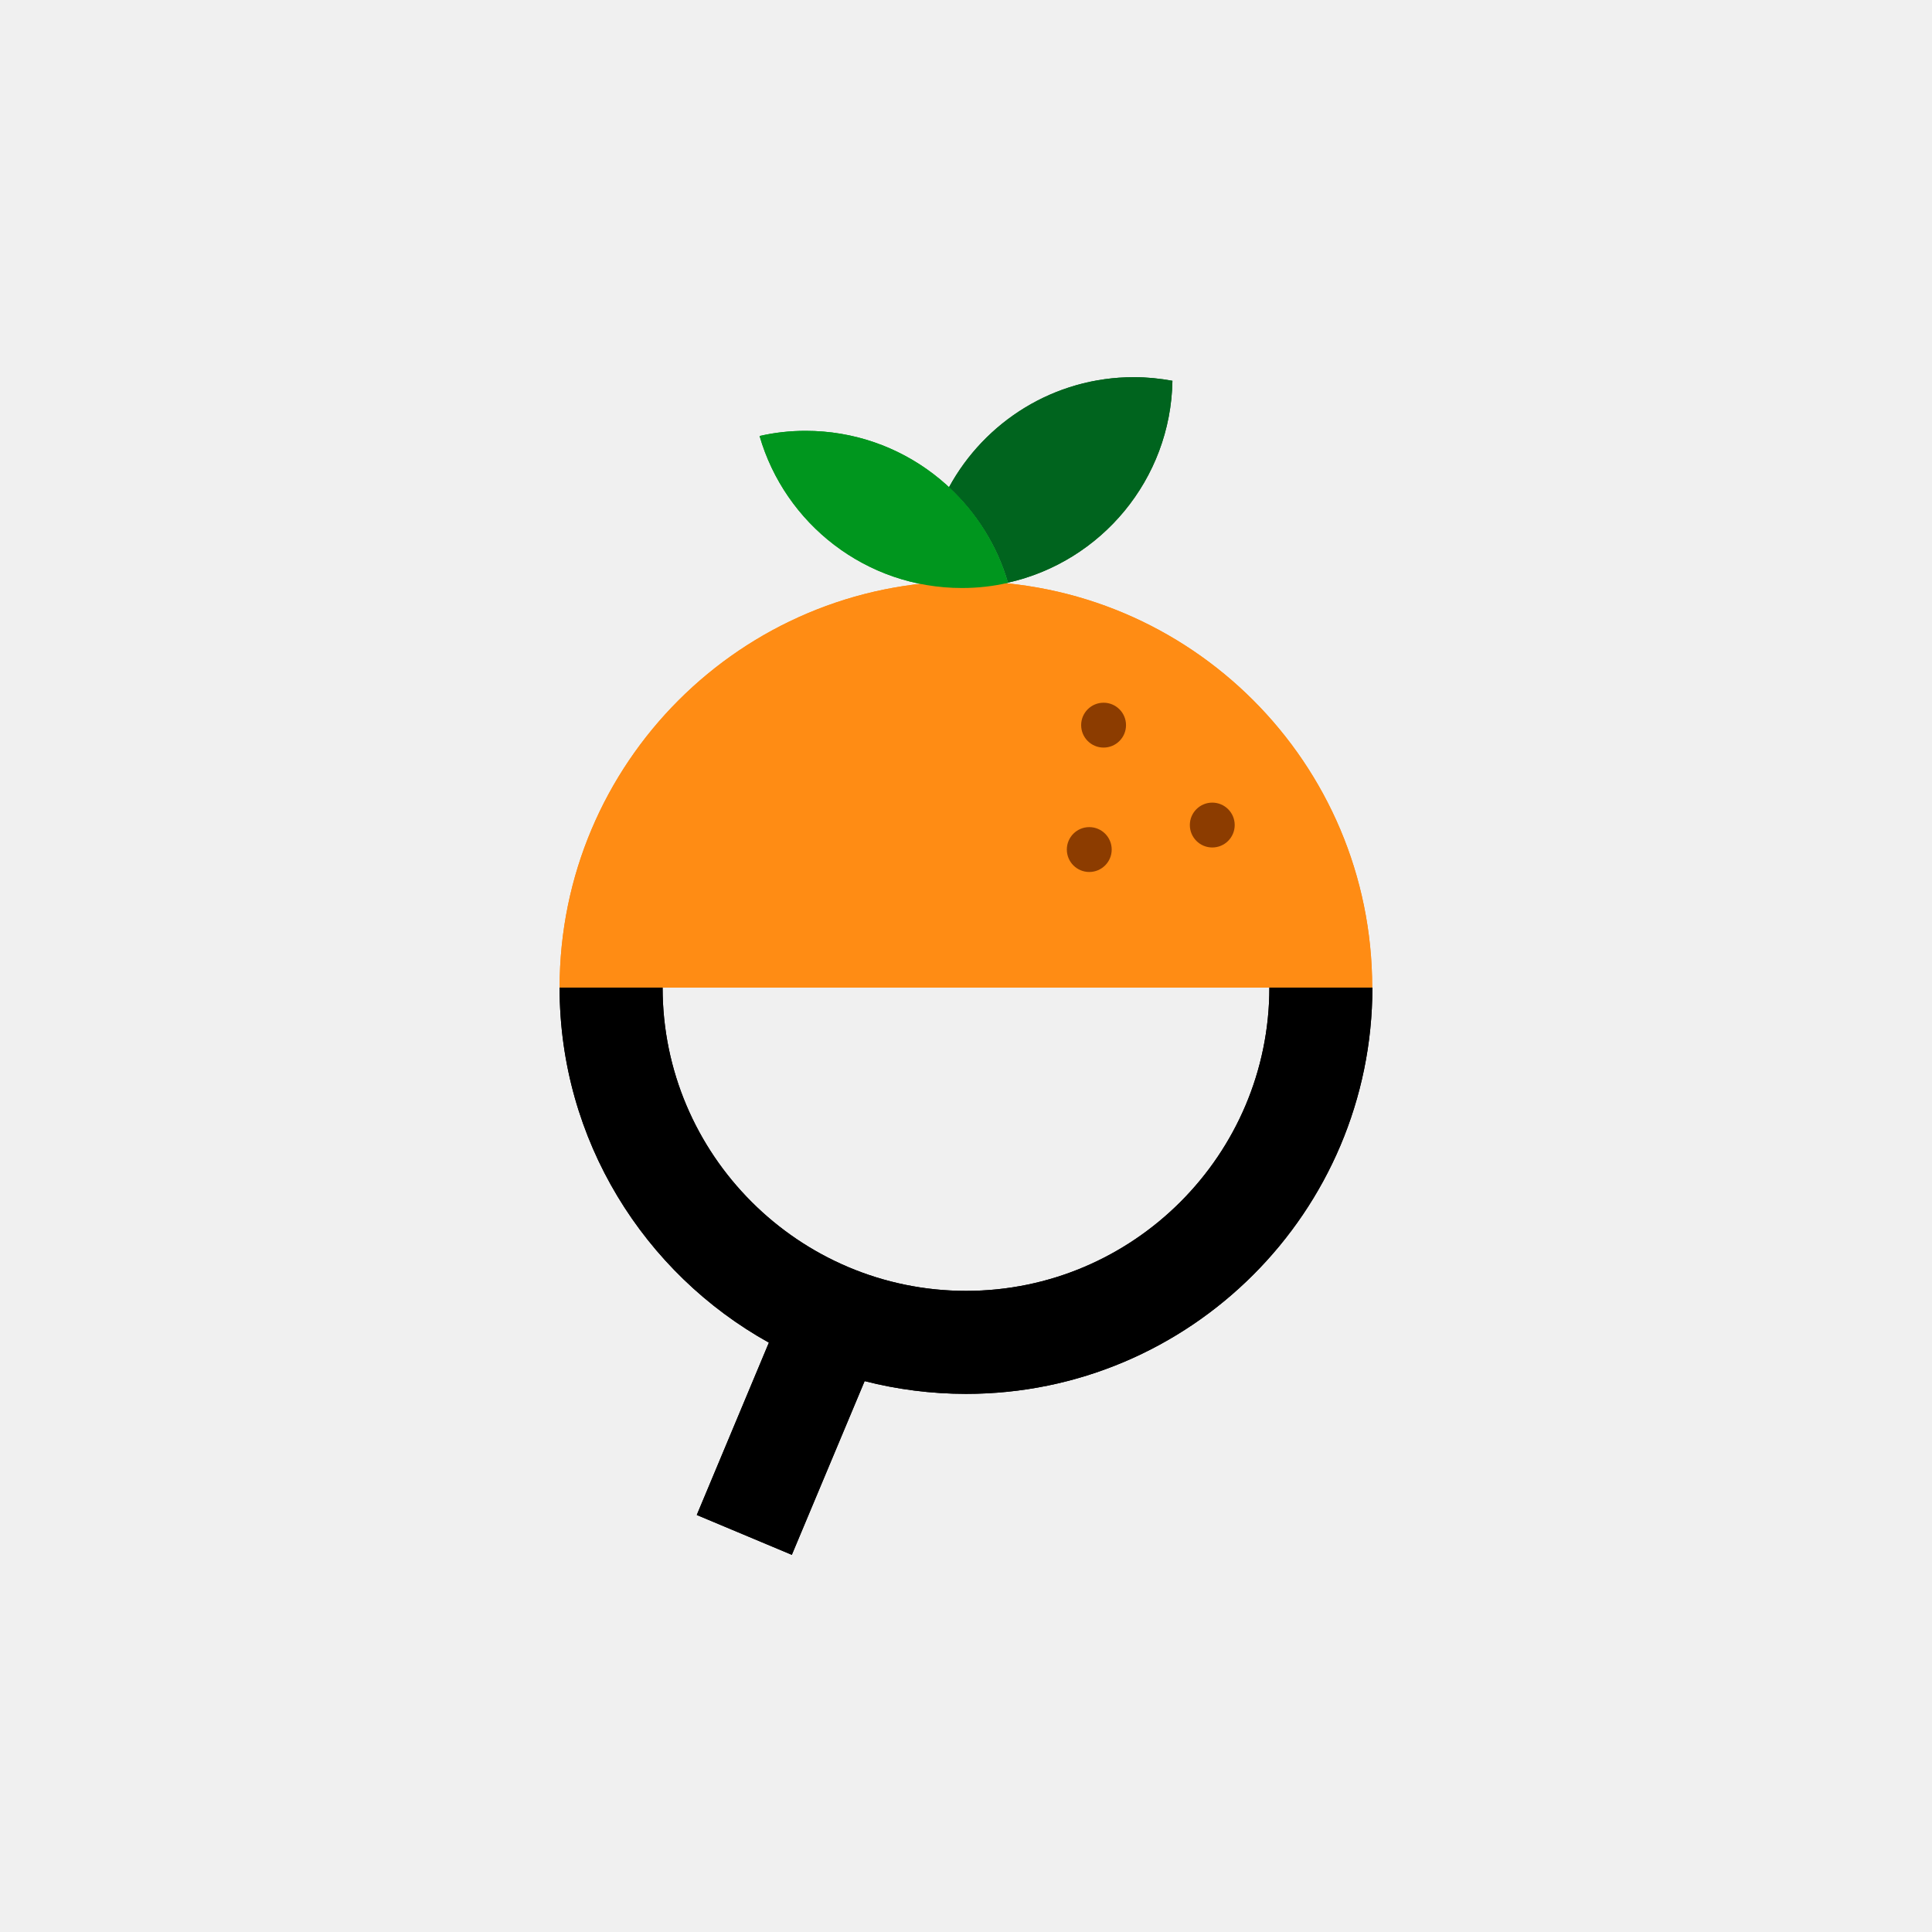
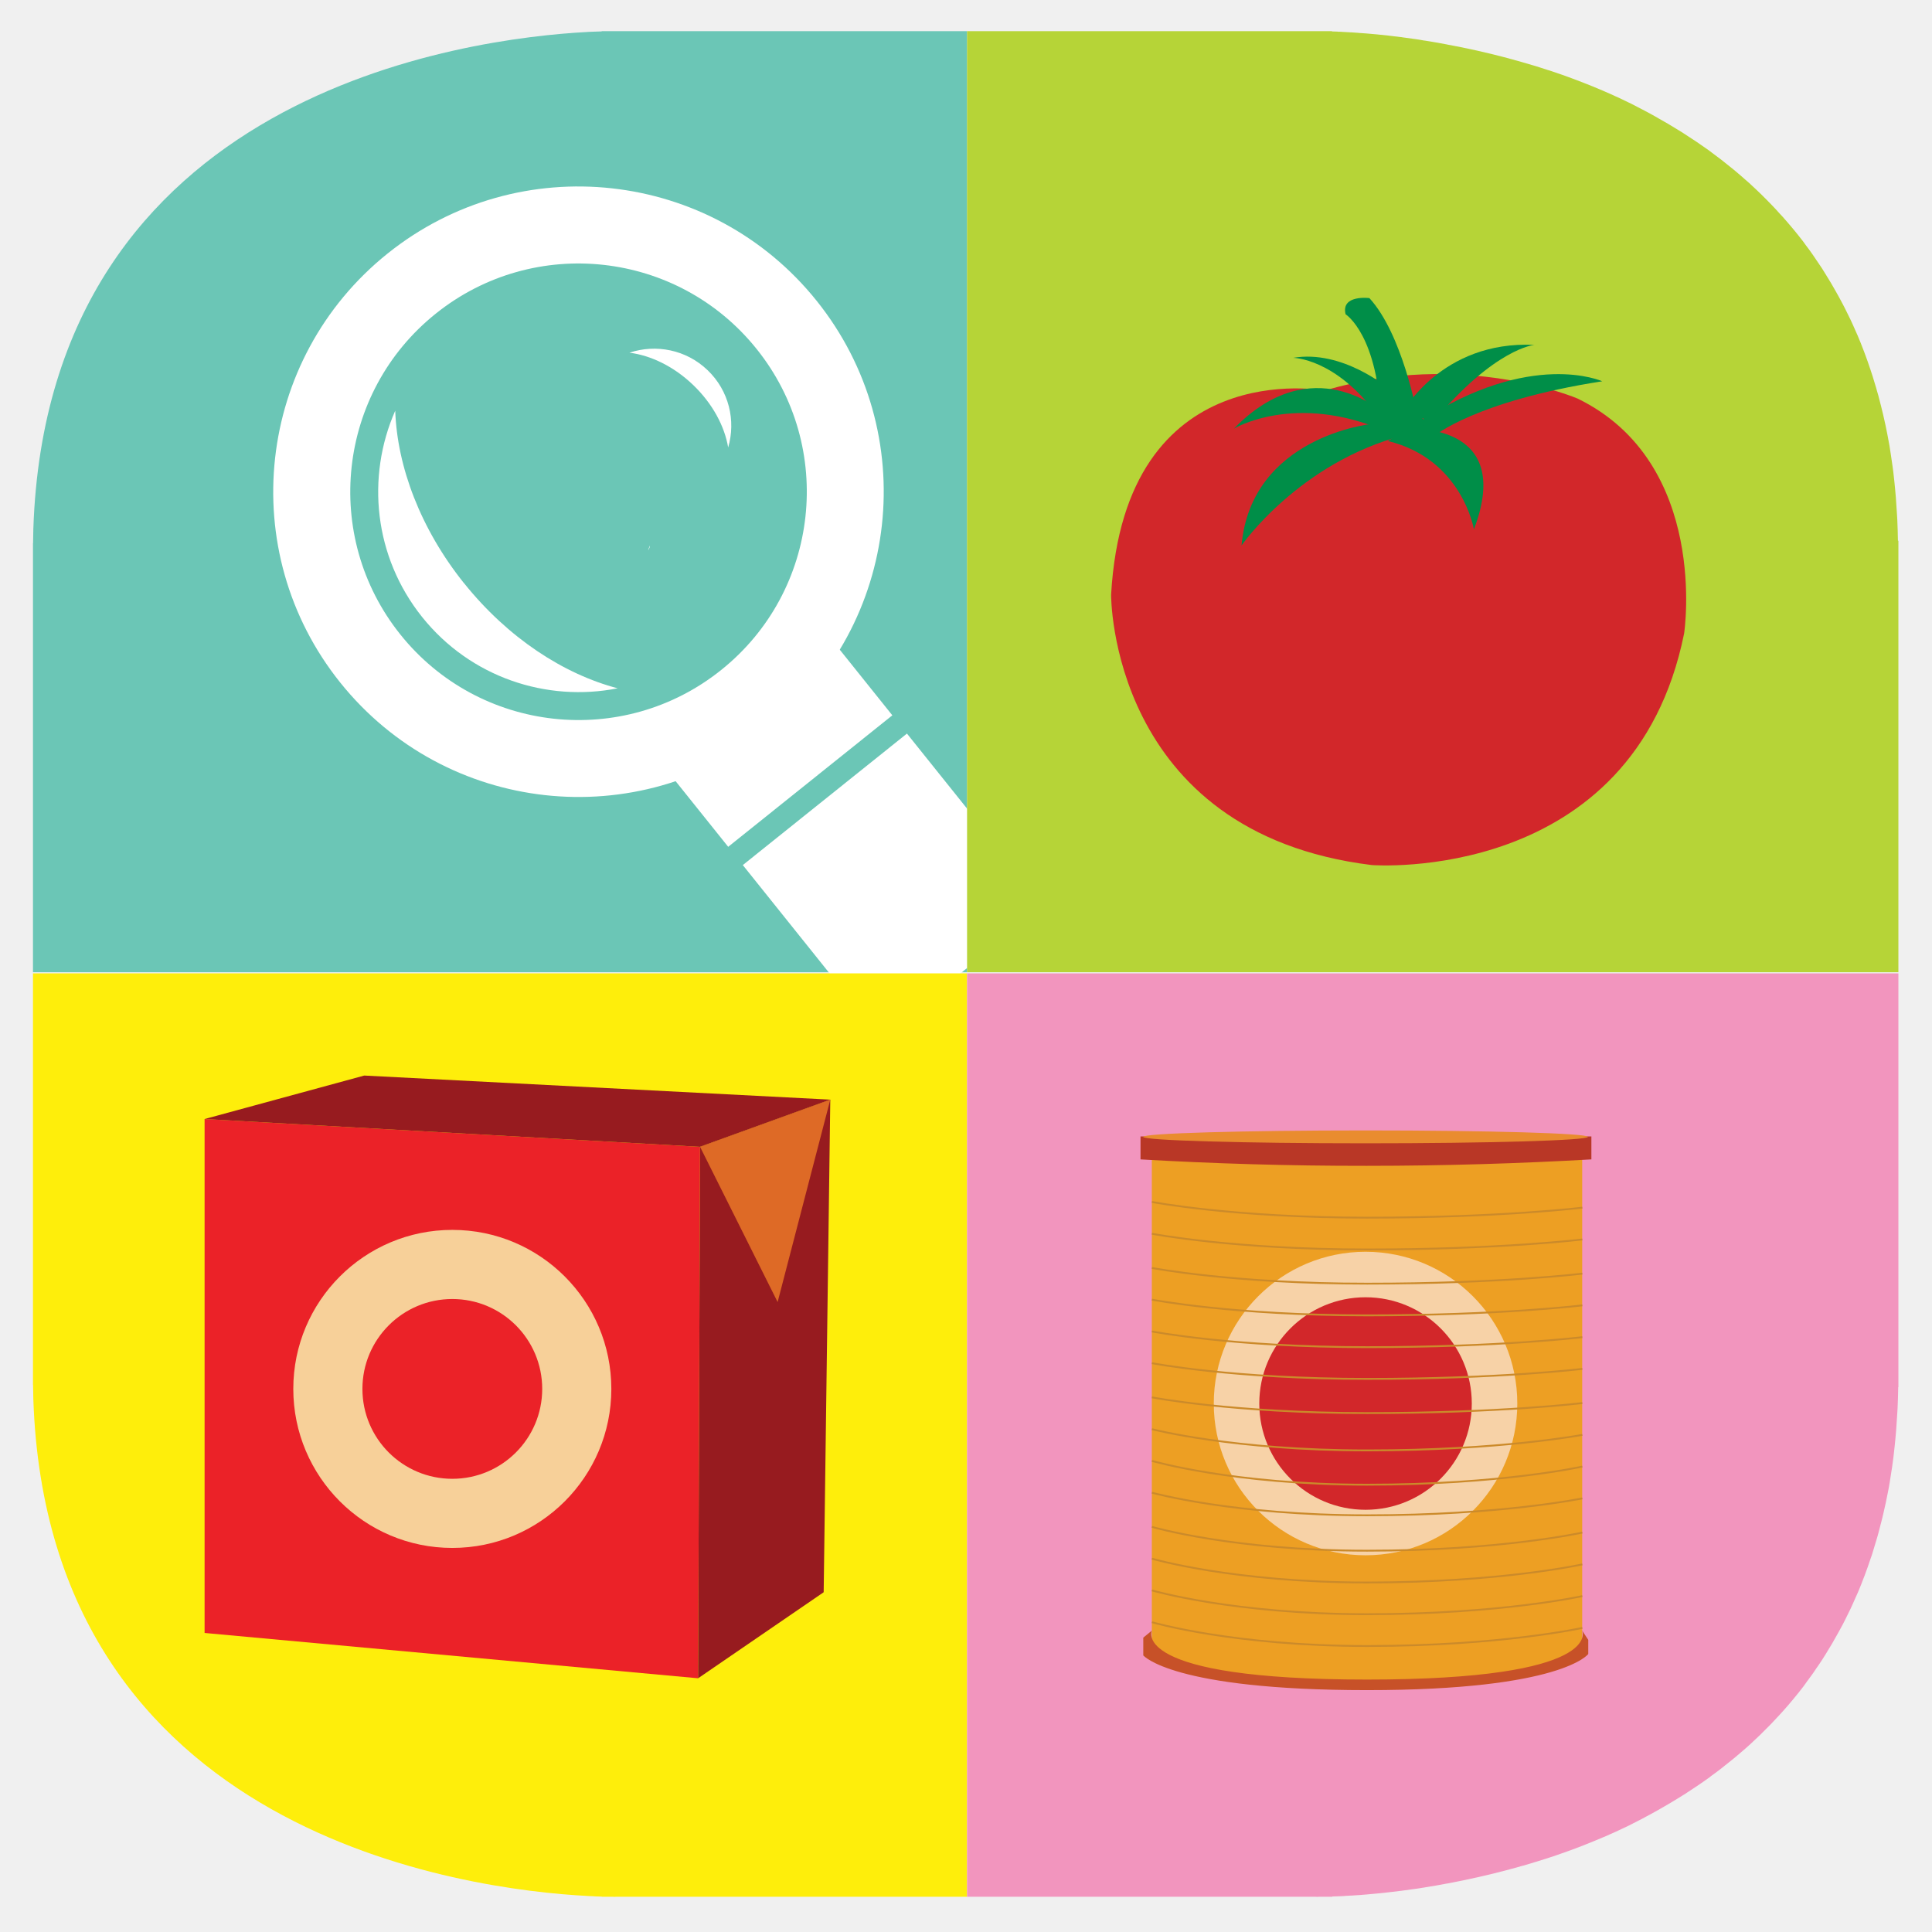
- <svg xmlns="http://www.w3.org/2000/svg" width="1152" height="1152" viewBox="0 0 166.395 166.395" fill="none" version="1.1" id="svg20">
-   <defs id="defs24" />
-   <rect width="128" height="128" id="rect2" x="0" y="0" />
-   <path d="m 48.197,85.055 c 0,-19.331 15.661,-34.993 34.993,-34.993 19.331,0 34.992,15.661 34.992,34.993 z" fill="#ff8c14" id="path4" />
-   <path d="m 109.312,85.055 c 0,14.428 -11.694,26.122 -26.122,26.122 -14.428,0 -26.122,-11.694 -26.122,-26.122 z" id="path6" />
-   <path d="m 95.047,64.386 c 1.067,0 1.932,-0.865 1.932,-1.932 0,-1.067 -0.865,-1.932 -1.932,-1.932 -1.067,0 -1.932,0.865 -1.932,1.932 0,1.067 0.865,1.932 1.932,1.932 z" fill="#8c3c00" id="path8" />
-   <path d="m 104.408,72.99 c 1.067,0 1.932,-0.865 1.932,-1.932 0,-1.067 -0.865,-1.932 -1.932,-1.932 -1.067,0 -1.932,0.865 -1.932,1.932 0,1.067 0.865,1.932 1.932,1.932 z" fill="#8c3c00" id="path10" />
-   <path d="m 93.814,75.1 c 1.067,0 1.932,-0.865 1.932,-1.932 0,-1.067 -0.865,-1.932 -1.932,-1.932 -1.067,0 -1.932,0.865 -1.932,1.932 0,1.067 0.865,1.932 1.932,1.932 z" fill="#8c3c00" id="path12" />
-   <path d="m 66.221,115.635 -6.211,14.844 8.187,3.432 6.27,-14.962 c 2.793,0.713 5.721,1.099 8.737,1.099 19.302,0 34.993,-15.691 34.993,-34.992 h -8.871 c 0,14.398 -11.724,26.122 -26.122,26.122 -14.398,0 -26.137,-11.724 -26.137,-26.122 h -8.871 c 0,13.135 7.281,24.606 18.024,30.579 z" fill="#000000" id="path14" />
-   <path d="m 97.663,32.484 c -6.88,0 -12.853,3.834 -15.929,9.48 2.363,2.199 4.16,5.022 5.082,8.217 8.009,-1.798 14.012,-8.871 14.161,-17.385 -1.07,-0.193 -2.169,-0.312 -3.299,-0.312 z" fill="#00641e" id="path16" />
-   <path d="m 69.386,37.106 c -1.367,0 -2.689,0.149 -3.967,0.446 2.184,7.563 9.168,13.091 17.429,13.091 1.367,0 2.689,-0.149 3.967,-0.446 -2.184,-7.563 -9.168,-13.091 -17.429,-13.091 z" fill="#00961e" id="path18" />
-   <path d="m 48.197,85.055 c 0,-19.331 15.661,-34.993 34.993,-34.993 19.331,0 34.992,15.661 34.992,34.993 z" fill="#ff8c14" id="path45" />
-   <path d="m 109.312,85.055 c 0,14.428 -11.694,26.122 -26.122,26.122 -14.428,0 -26.122,-11.694 -26.122,-26.122 z" id="path47" />
-   <path d="m 95.047,64.386 c 1.067,0 1.932,-0.865 1.932,-1.932 0,-1.067 -0.865,-1.932 -1.932,-1.932 -1.067,0 -1.932,0.865 -1.932,1.932 0,1.067 0.865,1.932 1.932,1.932 z" fill="#8c3c00" id="path49" />
-   <path d="m 104.408,72.99 c 1.067,0 1.932,-0.865 1.932,-1.932 0,-1.067 -0.865,-1.932 -1.932,-1.932 -1.067,0 -1.932,0.865 -1.932,1.932 0,1.067 0.865,1.932 1.932,1.932 z" fill="#8c3c00" id="path51" />
-   <path d="m 93.814,75.1 c 1.067,0 1.932,-0.865 1.932,-1.932 0,-1.067 -0.865,-1.932 -1.932,-1.932 -1.067,0 -1.932,0.865 -1.932,1.932 0,1.067 0.865,1.932 1.932,1.932 z" fill="#8c3c00" id="path53" />
-   <path d="m 66.221,115.635 -6.211,14.844 8.187,3.432 6.27,-14.962 c 2.793,0.713 5.721,1.099 8.737,1.099 19.302,0 34.993,-15.691 34.993,-34.992 h -8.871 c 0,14.398 -11.724,26.122 -26.122,26.122 -14.398,0 -26.137,-11.724 -26.137,-26.122 h -8.871 c 0,13.135 7.281,24.606 18.024,30.579 z" fill="#000000" id="path55" />
-   <path d="m 97.663,32.484 c -6.88,0 -12.853,3.834 -15.929,9.48 2.363,2.199 4.16,5.022 5.082,8.217 8.009,-1.798 14.012,-8.871 14.161,-17.385 -1.07,-0.193 -2.169,-0.312 -3.299,-0.312 z" fill="#00641e" id="path57" />
-   <path d="m 69.386,37.106 c -1.367,0 -2.689,0.149 -3.967,0.446 2.184,7.563 9.168,13.091 17.429,13.091 1.367,0 2.689,-0.149 3.967,-0.446 -2.184,-7.563 -9.168,-13.091 -17.429,-13.091 z" fill="#00961e" id="path59" />
+ <svg xmlns="http://www.w3.org/2000/svg" xml:space="preserve" width="245.295mm" height="245.295mm" version="1.1" style="shape-rendering:geometricPrecision; text-rendering:geometricPrecision; image-rendering:optimizeQuality; fill-rule:evenodd; clip-rule:evenodd" viewBox="0 0 24529.5 24529.5">
+   <defs>
+     <style type="text/css">
+    
+     .str0 {stroke:#CB8A2A;stroke-width:23.28;stroke-miterlimit:22.926}
+     .fil17 {fill:none}
+     .fil5 {fill:none;fill-rule:nonzero}
+     .fil10 {fill:#008E48;fill-rule:nonzero}
+     .fil0 {fill:#6BC6B6;fill-rule:nonzero}
+     .fil7 {fill:#971B1F;fill-rule:nonzero}
+     .fil3 {fill:#B6D437;fill-rule:nonzero}
+     .fil12 {fill:#B93726;fill-rule:nonzero}
+     .fil14 {fill:#C75128;fill-rule:nonzero}
+     .fil9 {fill:#D2272A;fill-rule:nonzero}
+     .fil8 {fill:#DE6A26;fill-rule:nonzero}
+     .fil13 {fill:#E98C2F;fill-rule:nonzero}
+     .fil6 {fill:#EB2228;fill-rule:nonzero}
+     .fil11 {fill:#ED9F23;fill-rule:nonzero}
+     .fil4 {fill:#F295BE;fill-rule:nonzero}
+     .fil16 {fill:#F7D099;fill-rule:nonzero}
+     .fil15 {fill:#F7D2A7;fill-rule:nonzero}
+     .fil2 {fill:#FEEE0B;fill-rule:nonzero}
+     .fil1 {fill:white;fill-rule:nonzero}
+    
+   </style>
+     <clipPath id="id0">
+       <path d="M24102.88 6865.8l0 10594.52 0 0 0 151.74 -2.34 -0.05c-1.14,91.04 -4.67,180.89 -8.16,268.41 -1.14,19.85 -2.33,38.5 -3.48,58.35 -4.68,77.02 -9.35,152.89 -15.17,227.56 -2.34,36.17 -5.83,70.05 -9.35,105.03 -5.83,56.01 -10.5,113.18 -17.52,168.05 -3.48,38.51 -9.35,75.87 -14.02,113.19 -7.02,50.19 -12.84,102.68 -22.19,151.73 -5.82,38.51 -11.69,75.87 -17.51,113.18 -8.16,49.01 -16.32,98.06 -26.86,144.73 -7.02,37.36 -14.03,73.53 -22.19,110.89 -10.5,46.66 -21,93.38 -31.49,140.04 -8.16,35.03 -16.32,71.2 -25.68,105.03 -11.68,46.66 -24.52,93.38 -36.16,140.04 -9.36,32.69 -17.52,65.37 -28.01,98.06 -14.03,49 -29.16,98.05 -44.33,145.87 -8.16,28.01 -16.32,54.87 -26.87,81.69 -23.33,71.19 -47.85,140.04 -73.53,208.9 -3.48,9.35 -7.01,20.99 -11.69,30.34 -24.52,66.52 -50.19,129.55 -77.01,193.73 -10.5,24.53 -22.19,47.86 -32.68,72.34 -19.85,44.33 -38.51,88.7 -59.51,133.03 -12.83,28.01 -26.86,53.68 -39.7,80.55 -19.84,39.69 -38.5,79.35 -59.5,119.05 -14.03,26.86 -29.16,52.53 -43.18,79.35 -21,37.36 -40.85,74.68 -63.03,112.04 -14.03,26.86 -29.16,51.34 -44.33,77.01 -22.19,37.36 -44.33,73.53 -66.52,109.7 -15.17,24.53 -30.35,47.86 -45.52,72.34 -24.53,36.17 -47.86,73.53 -73.53,108.55 -14.03,22.19 -29.16,44.33 -44.33,65.37 -28.01,39.7 -56.02,78.21 -85.17,116.71 -11.69,16.32 -24.53,33.84 -36.17,50.2 -84.03,109.7 -171.54,214.72 -261.44,315.12 -11.69,12.83 -24.52,26.86 -36.17,39.69 -32.68,36.17 -66.51,72.34 -101.54,108.56 -15.17,16.32 -31.49,32.68 -46.66,47.85 -31.5,31.5 -61.85,63.04 -93.38,93.38 -16.32,16.32 -33.84,32.69 -51.35,49.01 -30.34,29.16 -61.84,58.36 -92.18,86.36 -17.52,15.18 -36.17,31.5 -53.69,47.86 -31.49,28.01 -64.17,54.87 -96.86,82.88 -17.51,14.03 -35.02,30.35 -51.34,43.19 -35.02,29.15 -70.05,56.02 -105.03,84.02 -15.17,12.84 -31.49,25.68 -46.66,37.37 -39.7,31.49 -80.55,61.84 -121.39,91.04 -10.5,8.16 -22.19,15.17 -31.5,24.52 -106.21,77.02 -214.72,149.4 -323.27,219.4 -5.82,3.48 -11.69,7.01 -17.51,10.5 -47.86,30.34 -95.72,59.5 -143.53,87.51 -12.84,8.16 -25.67,15.17 -38.51,23.33 -42.04,24.53 -82.88,47.86 -124.87,72.34 -14.03,8.16 -30.35,16.32 -44.33,24.53 -39.7,23.33 -80.55,44.33 -120.2,65.37l-46.67 25.67c-40.84,20.99 -80.54,40.84 -121.39,61.84 -14.02,7.01 -29.15,14.03 -43.18,22.19 -44.33,20.99 -87.51,40.84 -130.69,61.84 -11.69,5.82 -23.34,10.5 -35.03,16.32 -50.19,23.33 -101.54,44.33 -151.73,67.71 -4.68,1.14 -8.16,3.48 -12.84,4.67 -171.54,73.53 -340.78,140.05 -511.18,199.55 -5.82,2.34 -11.69,3.48 -17.51,5.82 -49,17.51 -99.2,35.03 -147.06,50.2 -9.35,3.48 -19.85,5.82 -28.01,9.35 -46.67,14.03 -92.19,29.16 -137.71,43.18 -10.5,3.49 -20.99,5.83 -31.49,9.35 -44.33,12.84 -89.85,28.01 -135.37,40.85 -9.35,2.34 -17.51,4.67 -28.01,7.01 -47.86,14.03 -95.72,28.01 -143.53,39.7 -4.68,1.15 -10.5,3.49 -15.18,4.68 -270.74,72.33 -532.17,129.54 -777.24,176.21 -3.49,0 -7.02,1.15 -10.5,1.15 -44.33,8.16 -88.7,16.32 -133.03,24.52 -4.68,1.15 -9.35,1.15 -14.03,2.34 -43.18,7.01 -85.17,14.03 -127.21,21 -3.49,1.14 -7.01,1.14 -11.69,2.33 -43.18,5.83 -86.37,12.84 -129.55,19.85l-2.42 -0.08c-224.08,32.68 -425.97,53.68 -601.03,68.85l-1.15 0c-33.83,3.48 -66.52,5.82 -98.06,8.16l-6.97 0c-30.34,2.34 -58.35,4.68 -85.17,5.82l-9.35 0c-26.86,2.34 -52.53,3.49 -78.21,4.68 -2.33,0 -4.67,1.15 -5.82,1.15 -26.86,1.14 -51.34,2.33 -75.87,3.48l-2.33 0.04c-25.68,1.15 -50.2,2.34 -73.53,2.34l0 3.49 -166.91 0c-9.35,0 -19.85,0 -26.87,1.14 -5.82,0 -11.68,0 -16.32,-1.14l-8883.57 0c-5.82,1.14 -10.5,1.14 -17.51,1.14 -7.01,-1.14 -15.17,-1.14 -25.67,-1.14l-137.71 0 0 -2.34 -10.54 0c-11.69,-1.15 -24.53,-1.15 -37.36,-1.15 -10.5,-1.15 -23.34,-1.15 -35.03,-1.15 -9.35,-1.14 -19.84,-1.14 -30.34,-2.33 -19.85,0 -39.7,-1.15 -60.7,-2.34 -4.67,0 -8.16,0 -11.69,-1.15 -755.1,-39.7 -2465.96,-229.89 -4012.34,-1104.05 -1545.18,-872.96 -2925.8,-2429.79 -3019.18,-5202.71l-3.48 -182.08 -1.1 0 0 -10687.9 1.19 0 3.48 -182.09c186.76,-5545.79 5520.17,-6226.17 7031.52,-6306.72 3.49,0 7.02,0 11.69,-1.14 21,-1.15 40.85,-1.15 60.7,-2.34 10.49,-1.15 20.99,-1.15 30.34,-1.15 11.69,-1.14 24.53,-1.14 35.03,-1.14 12.83,-1.15 25.67,-1.15 37.36,-1.15 3.48,-1.15 8.16,-1.15 10.49,-1.15l0 -2.33 9269.84 -0.09 0 3.48c24.53,1.15 49.01,2.34 74.68,2.34 1.14,1.15 2.33,1.15 2.33,1.15 24.53,0 49.01,1.14 75.87,3.48l5.82 0.04c25.68,1.15 51.35,2.34 78.21,4.68l9.35 0c28.01,2.34 54.87,3.49 85.18,5.82 2.33,0 4.67,0 7.01,1.15 31.49,2.34 64.18,4.68 98.05,7.01l1.15 0c175.07,14.03 376.96,36.17 601.03,68.86l2.34 0c43.18,5.82 86.36,12.83 129.55,20.99 4.67,0 8.16,1.15 11.69,1.15 42.03,7.01 84.02,12.84 127.21,21 4.67,1.14 9.35,2.33 14.02,2.33 43.19,8.16 87.52,15.18 133.04,24.53 3.48,1.15 7.01,1.15 10.49,2.34 243.93,44.33 505.32,102.68 777.25,175.07 4.68,2.33 10.5,3.48 15.17,4.67 47.86,12.84 95.72,26.86 143.54,39.7 9.35,2.34 17.51,5.82 28.01,8.16 44.32,12.84 89.85,26.86 135.37,39.7 10.49,3.48 20.99,7.01 31.49,9.35 44.33,14.03 89.85,29.15 137.71,44.33 8.16,2.34 17.51,5.82 28.01,8.16 47.86,16.32 98.05,33.83 147.06,50.19 5.82,2.34 11.69,3.49 17.51,5.83 169.2,60.69 339.59,126.06 511.18,199.55 4.67,1.14 8.16,3.48 12.84,5.82 50.19,22.19 101.53,43.18 151.73,67.71 11.69,4.67 23.33,10.49 35.02,15.17 43.19,21 86.37,40.85 130.7,63.03 14.02,5.82 29.15,12.84 43.18,21 40.85,20.99 80.54,40.84 121.39,63.03 15.17,7.01 31.49,15.17 46.67,24.52 39.69,21 80.54,42.04 120.19,65.37 14.03,8.16 30.35,16.32 44.33,25.68 42.04,23.33 82.88,46.66 124.88,71.19 12.83,8.16 25.67,15.17 38.5,23.33 47.86,29.16 95.72,58.36 143.53,87.51 5.83,3.49 11.69,7.02 17.52,11.69 108.55,68.86 217.06,142.39 323.27,218.25 9.35,8.16 21,16.32 31.5,24.53 40.84,30.35 81.69,60.69 121.38,91.04 15.18,11.69 31.5,25.67 46.67,37.36 35.02,28.01 70.05,54.87 105.03,84.03 16.32,14.03 33.83,29.15 51.34,43.18 32.68,28.01 65.37,54.87 96.86,84.03 17.51,15.17 36.17,31.49 53.68,46.67 31.5,29.15 63.03,58.35 92.19,86.36 17.51,16.32 35.02,33.83 51.34,49.01 32.69,31.49 63.04,63.03 93.38,93.38 15.18,16.32 31.5,32.68 46.67,47.85 35.02,36.17 68.85,72.34 101.54,109.7 11.69,11.69 24.52,25.68 36.17,38.51 89.85,101.54 177.41,205.42 261.43,315.12 11.69,16.32 24.53,33.83 36.17,50.19 29.16,38.51 58.36,77.02 85.18,116.72 15.17,22.18 30.34,43.18 44.33,65.37 25.67,36.16 49,72.33 73.53,108.55 15.17,24.52 30.34,47.86 45.52,73.53 22.18,35.02 44.33,72.34 66.51,108.55 15.18,25.67 30.35,51.34 44.33,77.01 22.19,37.37 42.04,74.68 63.04,112.04 14.02,26.86 29.15,52.54 43.18,80.55 20.99,38.5 39.7,78.2 59.5,117.85 12.84,26.87 26.86,52.54 39.7,80.55 21,43.18 39.7,87.51 59.5,131.88 10.5,24.53 22.19,47.86 32.69,73.53 26.86,63.04 52.53,127.21 77.01,192.58 4.68,10.5 8.16,21 11.69,30.35 25.67,68.86 50.2,137.71 73.53,208.9 9.35,26.86 17.51,53.68 26.86,81.69 15.18,47.86 30.35,96.87 44.33,145.87 9.35,32.69 17.51,65.37 28.01,98.06 11.69,46.66 24.53,92.18 36.17,140.04 8.16,35.02 16.32,70.05 25.67,105.03 10.5,46.66 21,92.18 31.5,141.19 7.01,36.17 14.02,72.34 22.18,109.7 9.36,47.86 17.52,96.86 26.87,144.72 5.82,37.36 11.69,74.68 17.51,113.18 8.16,50.2 14.02,101.54 22.18,151.74 4.68,37.36 10.5,74.68 14.03,113.18 7.01,54.88 11.69,112.04 17.51,168.06 3.49,35.02 7.02,70.04 9.35,105.02 5.83,74.68 10.5,151.74 15.18,227.56 1.14,19.85 2.34,38.51 3.48,58.36 3.49,87.51 7.02,178.55 8.16,268.4l2.38 -0.13 3.53 1.19z" />
+     </clipPath>
+   </defs>
+   <g id="Capa_x0020_1">
+     <g>
+   </g>
+     <g style="clip-path:url(#id0)">
+       <g id="_1893882922512">
+         <rect class="fil0" x="250.62" y="316.26" width="12027.67" height="12027.67" />
+         <g>
+           <path class="fil1" d="M8228.63 6987.14c0,0 24.53,-30.34 21,-60.69l-21 60.69zm0 0l0 0 0 0z" />
+         </g>
+         <rect class="fil1" transform="matrix(3.44241 -2.75789 2.75789 3.44241 8472.02 9786.05)" width="605.37" height="280.46" />
+         <rect class="fil1" transform="matrix(3.44241 -2.75789 2.75789 3.44241 9431.02 10983.3)" width="605.37" height="635" />
+         <path class="fil1" d="M4921.2 3218.77c-1670.06,1338.62 -1939.65,3777.77 -601.03,5447.83 1338.62,1670.06 3777.77,1939.65 5447.83,601.03 1670.06,-1338.62 1939.65,-3777.77 601.03,-5447.83 -1338.62,-1670.06 -3777.77,-1939.65 -5447.83,-601.03zm4236.37 5286.74c-1248.73,1001.32 -3074,799.44 -4074.18,-449.29 -1000.17,-1248.73 -799.43,-3074.01 449.3,-4074.18 1248.73,-1001.33 3074,-799.44 4074.18,449.29 1001.32,1248.73 799.43,3074.01 -449.3,4074.18z" />
+         <path class="fil1" d="M5893.32 7407.28c-555.51,-693.21 -850.77,-1483.34 -875.3,-2192.88 -369.94,840.28 -271.93,1853.29 341.94,2620.04 613.86,766.74 1581.35,1083.01 2482.32,904.45 -686.25,-179.74 -1393.45,-639.53 -1948.96,-1332.75l0 1.14z" />
+         <path class="fil1" d="M8801.66 4888.79c246.26,236.91 397.95,522.82 443.47,792.42 99.2,-339.6 11.69,-720.08 -261.44,-981.48 -271.93,-261.43 -657.04,-333.77 -992.01,-221.73 270.74,33.83 563.67,173.88 809.93,410.79l0.05 0z" />
+         <rect class="fil2" x="250.62" y="12357.96" width="12027.67" height="12027.67" />
+         <rect class="fil3" x="12278.29" y="316.26" width="12027.67" height="12027.67" />
+         <rect class="fil4" x="12278.29" y="12357.96" width="12027.67" height="12027.67" />
+         <path class="fil5" d="M8520.37 5248.28c0,0 155.22,219.39 395.62,183.22" />
+         <polygon class="fil6" points="8863.5,21308.09 2597.58,20732.73 2597.58,14207.72 8888.02,14560.19 " />
+         <polygon class="fil7" points="10457.69,20215.73 8863.5,21308.09 8888.02,14560.19 10541.72,13961.46 " />
+         <polygon class="fil7" points="8888.02,14560.19 2597.58,14207.72 4624.74,13655.69 10541.72,13961.46 " />
+         <polygon class="fil8" points="8888.02,14560.19 9872.98,16531.34 10541.72,13961.46 " />
+         <path class="fil9" d="M16822.81 4958.83c0,0 -2540.69,-481.98 -2715.76,2592.03 0,0 -20.99,3022.66 3309.78,3432.3 0,0 3320.26,255.57 3965.62,-2940.97 0,0 327.96,-2162.54 -1352.6,-2981.82 0,0 -1455.34,-625.55 -3207.09,-102.69l0.05 1.15z" />
+         <path class="fil10" d="M17386.48 3784.78c0,0 -364.12,-46.67 -302.28,205.42 0,0 420.14,261.43 450.48,1398.12l25.68 117.86 476.15 30.35 199.55 -77.02 -246.26 -205.41c0,0 -184.37,-1014.16 -604.51,-1470.51l1.19 1.19z" />
+         <g>
+           <path class="fil10" d="M17155.39 3962.14c0,0 130.7,-28.01 186.71,-117.86l-186.71 117.86zm0 0l0 0 0 0z" />
+         </g>
+         <path class="fil10" d="M17862.64 5445.49c0,0 1378.27,-107.36 850.77,1275.59 0,0 -148.2,-891.62 -1091.21,-1121.52l240.39 -154.07 0.05 0z" />
+         <path class="fil10" d="M17832.29 5523.69l-424.82 -140.04c0,0 -1521.85,158.7 -1644.38,1541.65 0,0 732.91,-1056.19 2069.2,-1401.61z" />
+         <path class="fil10" d="M17560.36 5240.07c0,0 -896.3,-823.96 -1895.28,203.08 0,0 773.76,-469.14 1931.49,32.68l-36.17 -235.76 -0.04 0z" />
+         <path class="fil10" d="M17622.24 4927.34c0,0 -578.84,-491.33 -1204.4,-383.97 0,0 538,0 1076.04,737.59l231.09 -102.69 -102.68 -250.93 -0.05 0z" />
+         <path class="fil10" d="M17806.62 5240.07c0,0 491.33,-917.29 1674.73,-861.27 0,0 -501.83,40.84 -1280.27,973.31l-394.46 -113.19 0 1.15z" />
+         <path class="fil10" d="M18205.76 5537.68c0,0 522.83,-445.82 2136.87,-696.75 0,0 -902.12,-409.64 -2315.42,512.33l179.74 184.37 -1.19 0.05z" />
+         <path class="fil11" d="M20088.2 21008.15c-644.21,194.92 -1214.89,404.96 -2700.58,404.96 -1791.44,0 -2110.04,-206.56 -2763.56,-404.96l0 -6426.96 5464.14 0 0 6426.96z" />
+         <path class="fil12" d="M20204.92 14428.31l-5724.39 0 0 291.78c907.98,52.53 1866.12,82.88 2870.97,81.69 997.84,0 1950.15,-30.35 2853.46,-81.69l0 -291.78 -0.04 0z" />
+         <ellipse class="fil13" cx="17337.47" cy="14434.13" rx="2823.07" ry="81.69" />
+         <path class="fil14" d="M14625.25 20702.38l-109.7 89.85 0 225.23c0,0 361.78,441.13 2841.77,441.13 2479.99,0 2807.94,-458.65 2807.94,-458.65l0 -179.74 -77.01 -116.71c0,0 292.93,620.88 -2732.07,620.88 -3025.01,0 -2732.08,-620.88 -2732.08,-620.88l1.15 -1.11z" />
+         <circle class="fil15" cx="17337.47" cy="17819.77" r="1926.77" />
+         <circle class="fil9" cx="17337.47" cy="17819.77" r="1349.12" />
+         <path class="fil5 str0" d="M14625.25 15260.42c0,0 1032.86,199.55 2732.07,199.55 1699.22,0 2732.08,-127.21 2732.08,-127.21" />
+         <path class="fil5 str0" d="M14625.25 15664.2c0,0 1032.86,199.55 2732.07,199.55 1699.22,0 2732.08,-127.21 2732.08,-127.21" />
+         <path class="fil5 str0" d="M14625.25 16098.36c0,0 1032.86,199.55 2732.07,199.55 1699.22,0 2732.08,-127.21 2732.08,-127.21" />
+         <path class="fil5 str0" d="M14625.25 16500.99c0,0 1032.86,199.55 2732.07,199.55 1699.22,0 2732.08,-127.21 2732.08,-127.21" />
+         <path class="fil5 str0" d="M14625.25 16904.77c0,0 1032.86,199.55 2732.07,199.55 1699.22,0 2732.08,-127.21 2732.08,-127.21" />
+         <path class="fil5 str0" d="M14625.25 17307.44c0,0 1032.86,199.55 2732.07,199.55 1699.22,0 2732.08,-127.21 2732.08,-127.21" />
+         <path class="fil5 str0" d="M14625.25 17741.56c0,0 1032.86,199.55 2732.07,199.55 1699.22,0 2732.08,-127.21 2732.08,-127.21" />
+         <path class="fil5 str0" d="M14625.25 18145.38c0,0 1032.86,269.59 2732.07,269.59 1699.22,0 2732.08,-197.21 2732.08,-197.21" />
+         <path class="fil5 str0" d="M14625.25 18548.01c0,0 1032.86,302.28 2732.07,302.28 1699.22,0 2732.08,-229.9 2732.08,-229.9" />
+         <path class="fil5 str0" d="M14625.25 18951.78c0,0 1032.86,287.11 2732.07,287.11 1699.22,0 2732.08,-214.72 2732.08,-214.72" />
+         <path class="fil5 str0" d="M14625.25 19385.95c0,0 1032.86,302.28 2732.07,302.28 1699.22,0 2732.08,-229.9 2732.08,-229.9" />
+         <path class="fil5 str0" d="M14625.25 19789.72c0,0 1032.86,302.28 2732.07,302.28 1699.22,0 2732.08,-229.89 2732.08,-229.89" />
+         <path class="fil5 str0" d="M14625.25 20192.4c0,0 1032.86,302.27 2732.07,302.27 1699.22,0 2732.08,-229.89 2732.08,-229.89" />
+         <path class="fil5 str0" d="M14625.25 20596.17c0,0 1032.86,302.28 2732.07,302.28 1699.22,0 2732.08,-229.9 2732.08,-229.9" />
+         <circle class="fil16" cx="5742.78" cy="17634.2" r="2019.01" />
+         <circle class="fil6" cx="5742.78" cy="17634.2" r="1141.37" />
+       </g>
+     </g>
+     <path class="fil17" d="M24102.88 6865.8l0 10594.52 0 0 0 151.74 -2.34 -0.05c-1.14,91.04 -4.67,180.89 -8.16,268.41 -1.14,19.85 -2.33,38.5 -3.48,58.35 -4.68,77.02 -9.35,152.89 -15.17,227.56 -2.34,36.17 -5.83,70.05 -9.35,105.03 -5.83,56.01 -10.5,113.18 -17.52,168.05 -3.48,38.51 -9.35,75.87 -14.02,113.19 -7.02,50.19 -12.84,102.68 -22.19,151.73 -5.82,38.51 -11.69,75.87 -17.51,113.18 -8.16,49.01 -16.32,98.06 -26.86,144.73 -7.02,37.36 -14.03,73.53 -22.19,110.89 -10.5,46.66 -21,93.38 -31.49,140.04 -8.16,35.03 -16.32,71.2 -25.68,105.03 -11.68,46.66 -24.52,93.38 -36.16,140.04 -9.36,32.69 -17.52,65.37 -28.01,98.06 -14.03,49 -29.16,98.05 -44.33,145.87 -8.16,28.01 -16.32,54.87 -26.87,81.69 -23.33,71.19 -47.85,140.04 -73.53,208.9 -3.48,9.35 -7.01,20.99 -11.69,30.34 -24.52,66.52 -50.19,129.55 -77.01,193.73 -10.5,24.53 -22.19,47.86 -32.68,72.34 -19.85,44.33 -38.51,88.7 -59.51,133.03 -12.83,28.01 -26.86,53.68 -39.7,80.55 -19.84,39.69 -38.5,79.35 -59.5,119.05 -14.03,26.86 -29.16,52.53 -43.18,79.35 -21,37.36 -40.85,74.68 -63.03,112.04 -14.03,26.86 -29.16,51.34 -44.33,77.01 -22.19,37.36 -44.33,73.53 -66.52,109.7 -15.17,24.53 -30.35,47.86 -45.52,72.34 -24.53,36.17 -47.86,73.53 -73.53,108.55 -14.03,22.19 -29.16,44.33 -44.33,65.37 -28.01,39.7 -56.02,78.21 -85.17,116.71 -11.69,16.32 -24.53,33.84 -36.17,50.2 -84.03,109.7 -171.54,214.72 -261.44,315.12 -11.69,12.83 -24.52,26.86 -36.17,39.69 -32.68,36.17 -66.51,72.34 -101.54,108.56 -15.17,16.32 -31.49,32.68 -46.66,47.85 -31.5,31.5 -61.85,63.04 -93.38,93.38 -16.32,16.32 -33.84,32.69 -51.35,49.01 -30.34,29.16 -61.84,58.36 -92.18,86.36 -17.52,15.18 -36.17,31.5 -53.69,47.86 -31.49,28.01 -64.17,54.87 -96.86,82.88 -17.51,14.03 -35.02,30.35 -51.34,43.19 -35.02,29.15 -70.05,56.02 -105.03,84.02 -15.17,12.84 -31.49,25.68 -46.66,37.37 -39.7,31.49 -80.55,61.84 -121.39,91.04 -10.5,8.16 -22.19,15.17 -31.5,24.52 -106.21,77.02 -214.72,149.4 -323.27,219.4 -5.82,3.48 -11.69,7.01 -17.51,10.5 -47.86,30.34 -95.72,59.5 -143.53,87.51 -12.84,8.16 -25.67,15.17 -38.51,23.33 -42.04,24.53 -82.88,47.86 -124.87,72.34 -14.03,8.16 -30.35,16.32 -44.33,24.53 -39.7,23.33 -80.55,44.33 -120.2,65.37l-46.67 25.67c-40.84,20.99 -80.54,40.84 -121.39,61.84 -14.02,7.01 -29.15,14.03 -43.18,22.19 -44.33,20.99 -87.51,40.84 -130.69,61.84 -11.69,5.82 -23.34,10.5 -35.03,16.32 -50.19,23.33 -101.54,44.33 -151.73,67.71 -4.68,1.14 -8.16,3.48 -12.84,4.67 -171.54,73.53 -340.78,140.05 -511.18,199.55 -5.82,2.34 -11.69,3.48 -17.51,5.82 -49,17.51 -99.2,35.03 -147.06,50.2 -9.35,3.48 -19.85,5.82 -28.01,9.35 -46.67,14.03 -92.19,29.16 -137.71,43.18 -10.5,3.49 -20.99,5.83 -31.49,9.35 -44.33,12.84 -89.85,28.01 -135.37,40.85 -9.35,2.34 -17.51,4.67 -28.01,7.01 -47.86,14.03 -95.72,28.01 -143.53,39.7 -4.68,1.15 -10.5,3.49 -15.18,4.68 -270.74,72.33 -532.17,129.54 -777.24,176.21 -3.49,0 -7.02,1.15 -10.5,1.15 -44.33,8.16 -88.7,16.32 -133.03,24.52 -4.68,1.15 -9.35,1.15 -14.03,2.34 -43.18,7.01 -85.17,14.03 -127.21,21 -3.49,1.14 -7.01,1.14 -11.69,2.33 -43.18,5.83 -86.37,12.84 -129.55,19.85l-2.42 -0.08c-224.08,32.68 -425.97,53.68 -601.03,68.85l-1.15 0c-33.83,3.48 -66.52,5.82 -98.06,8.16l-6.97 0c-30.34,2.34 -58.35,4.68 -85.17,5.82l-9.35 0c-26.86,2.34 -52.53,3.49 -78.21,4.68 -2.33,0 -4.67,1.15 -5.82,1.15 -26.86,1.14 -51.34,2.33 -75.87,3.48l-2.33 0.04c-25.68,1.15 -50.2,2.34 -73.53,2.34l0 3.49 -166.91 0c-9.35,0 -19.85,0 -26.87,1.14 -5.82,0 -11.68,0 -16.32,-1.14l-8883.57 0c-5.82,1.14 -10.5,1.14 -17.51,1.14 -7.01,-1.14 -15.17,-1.14 -25.67,-1.14l-137.71 0 0 -2.34 -10.54 0c-11.69,-1.15 -24.53,-1.15 -37.36,-1.15 -10.5,-1.15 -23.34,-1.15 -35.03,-1.15 -9.35,-1.14 -19.84,-1.14 -30.34,-2.33 -19.85,0 -39.7,-1.15 -60.7,-2.34 -4.67,0 -8.16,0 -11.69,-1.15 -755.1,-39.7 -2465.96,-229.89 -4012.34,-1104.05 -1545.18,-872.96 -2925.8,-2429.79 -3019.18,-5202.71l-3.48 -182.08 -1.1 0 0 -10687.9 1.19 0 3.48 -182.09c186.76,-5545.79 5520.17,-6226.17 7031.52,-6306.72 3.49,0 7.02,0 11.69,-1.14 21,-1.15 40.85,-1.15 60.7,-2.34 10.49,-1.15 20.99,-1.15 30.34,-1.15 11.69,-1.14 24.53,-1.14 35.03,-1.14 12.83,-1.15 25.67,-1.15 37.36,-1.15 3.48,-1.15 8.16,-1.15 10.49,-1.15l0 -2.33 9269.84 -0.09 0 3.48c24.53,1.15 49.01,2.34 74.68,2.34 1.14,1.15 2.33,1.15 2.33,1.15 24.53,0 49.01,1.14 75.87,3.48l5.82 0.04c25.68,1.15 51.35,2.34 78.21,4.68l9.35 0c28.01,2.34 54.87,3.49 85.18,5.82 2.33,0 4.67,0 7.01,1.15 31.49,2.34 64.18,4.68 98.05,7.01l1.15 0c175.07,14.03 376.96,36.17 601.03,68.86l2.34 0c43.18,5.82 86.36,12.83 129.55,20.99 4.67,0 8.16,1.15 11.69,1.15 42.03,7.01 84.02,12.84 127.21,21 4.67,1.14 9.35,2.33 14.02,2.33 43.19,8.16 87.52,15.18 133.04,24.53 3.48,1.15 7.01,1.15 10.49,2.34 243.93,44.33 505.32,102.68 777.25,175.07 4.68,2.33 10.5,3.48 15.17,4.67 47.86,12.84 95.72,26.86 143.54,39.7 9.35,2.34 17.51,5.82 28.01,8.16 44.32,12.84 89.85,26.86 135.37,39.7 10.49,3.48 20.99,7.01 31.49,9.35 44.33,14.03 89.85,29.15 137.71,44.33 8.16,2.34 17.51,5.82 28.01,8.16 47.86,16.32 98.05,33.83 147.06,50.19 5.82,2.34 11.69,3.49 17.51,5.83 169.2,60.69 339.59,126.06 511.18,199.55 4.67,1.14 8.16,3.48 12.84,5.82 50.19,22.19 101.53,43.18 151.73,67.71 11.69,4.67 23.33,10.49 35.02,15.17 43.19,21 86.37,40.85 130.7,63.03 14.02,5.82 29.15,12.84 43.18,21 40.85,20.99 80.54,40.84 121.39,63.03 15.17,7.01 31.49,15.17 46.67,24.52 39.69,21 80.54,42.04 120.19,65.37 14.03,8.16 30.35,16.32 44.33,25.68 42.04,23.33 82.88,46.66 124.88,71.19 12.83,8.16 25.67,15.17 38.5,23.33 47.86,29.16 95.72,58.36 143.53,87.51 5.83,3.49 11.69,7.02 17.52,11.69 108.55,68.86 217.06,142.39 323.27,218.25 9.35,8.16 21,16.32 31.5,24.53 40.84,30.35 81.69,60.69 121.38,91.04 15.18,11.69 31.5,25.67 46.67,37.36 35.02,28.01 70.05,54.87 105.03,84.03 16.32,14.03 33.83,29.15 51.34,43.18 32.68,28.01 65.37,54.87 96.86,84.03 17.51,15.17 36.17,31.49 53.68,46.67 31.5,29.15 63.03,58.35 92.19,86.36 17.51,16.32 35.02,33.83 51.34,49.01 32.69,31.49 63.04,63.03 93.38,93.38 15.18,16.32 31.5,32.68 46.67,47.85 35.02,36.17 68.85,72.34 101.54,109.7 11.69,11.69 24.52,25.68 36.17,38.51 89.85,101.54 177.41,205.42 261.43,315.12 11.69,16.32 24.53,33.83 36.17,50.19 29.16,38.51 58.36,77.02 85.18,116.72 15.17,22.18 30.34,43.18 44.33,65.37 25.67,36.16 49,72.33 73.53,108.55 15.17,24.52 30.34,47.86 45.52,73.53 22.18,35.02 44.33,72.34 66.51,108.55 15.18,25.67 30.35,51.34 44.33,77.01 22.19,37.37 42.04,74.68 63.04,112.04 14.02,26.86 29.15,52.54 43.18,80.55 20.99,38.5 39.7,78.2 59.5,117.85 12.84,26.87 26.86,52.54 39.7,80.55 21,43.18 39.7,87.51 59.5,131.88 10.5,24.53 22.19,47.86 32.69,73.53 26.86,63.04 52.53,127.21 77.01,192.58 4.68,10.5 8.16,21 11.69,30.35 25.67,68.86 50.2,137.71 73.53,208.9 9.35,26.86 17.51,53.68 26.86,81.69 15.18,47.86 30.35,96.87 44.33,145.87 9.35,32.69 17.51,65.37 28.01,98.06 11.69,46.66 24.53,92.18 36.17,140.04 8.16,35.02 16.32,70.05 25.67,105.03 10.5,46.66 21,92.18 31.5,141.19 7.01,36.17 14.02,72.34 22.18,109.7 9.36,47.86 17.52,96.86 26.87,144.72 5.82,37.36 11.69,74.68 17.51,113.18 8.16,50.2 14.02,101.54 22.18,151.74 4.68,37.36 10.5,74.68 14.03,113.18 7.01,54.88 11.69,112.04 17.51,168.06 3.49,35.02 7.02,70.04 9.35,105.02 5.83,74.68 10.5,151.74 15.18,227.56 1.14,19.85 2.34,38.51 3.48,58.36 3.49,87.51 7.02,178.55 8.16,268.4l2.38 -0.13 3.53 1.19z" />
+   </g>
</svg>
